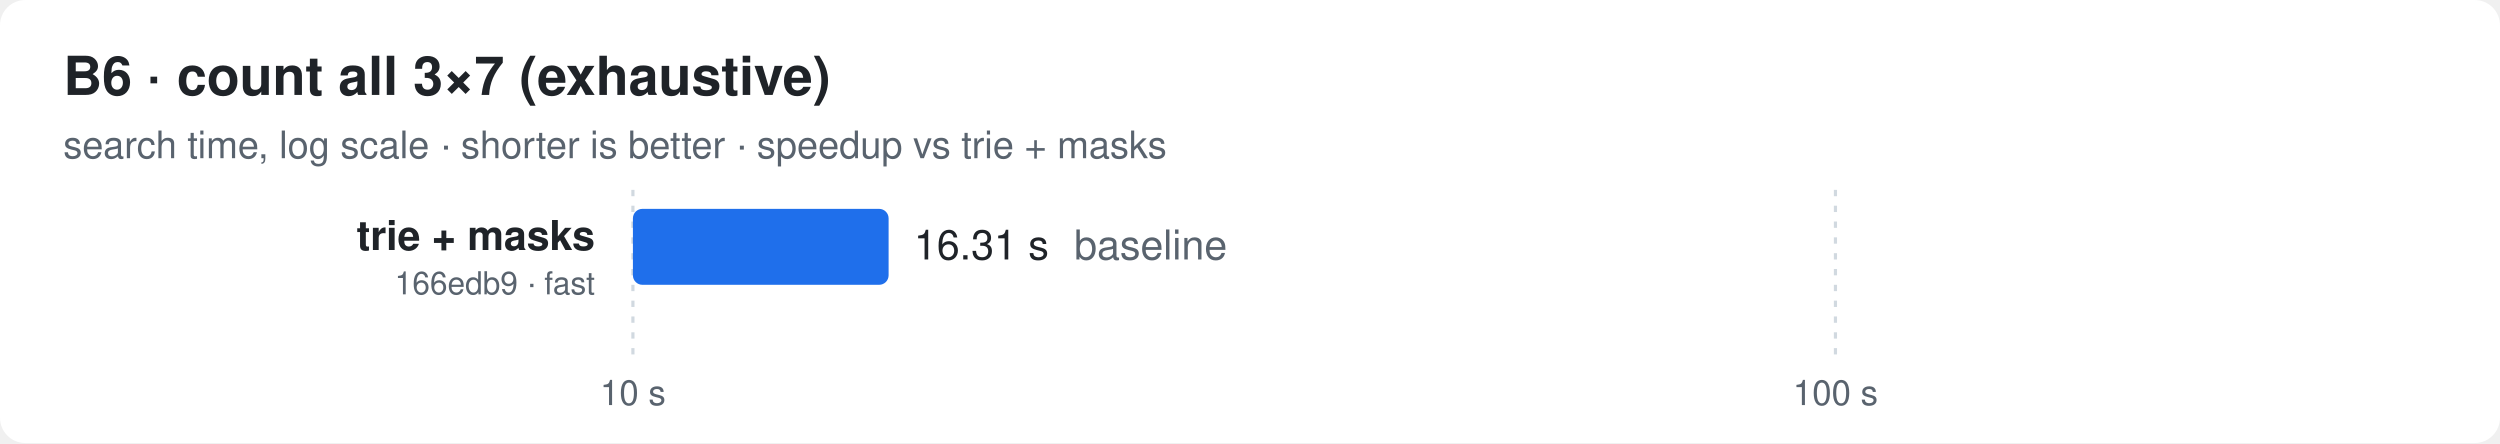
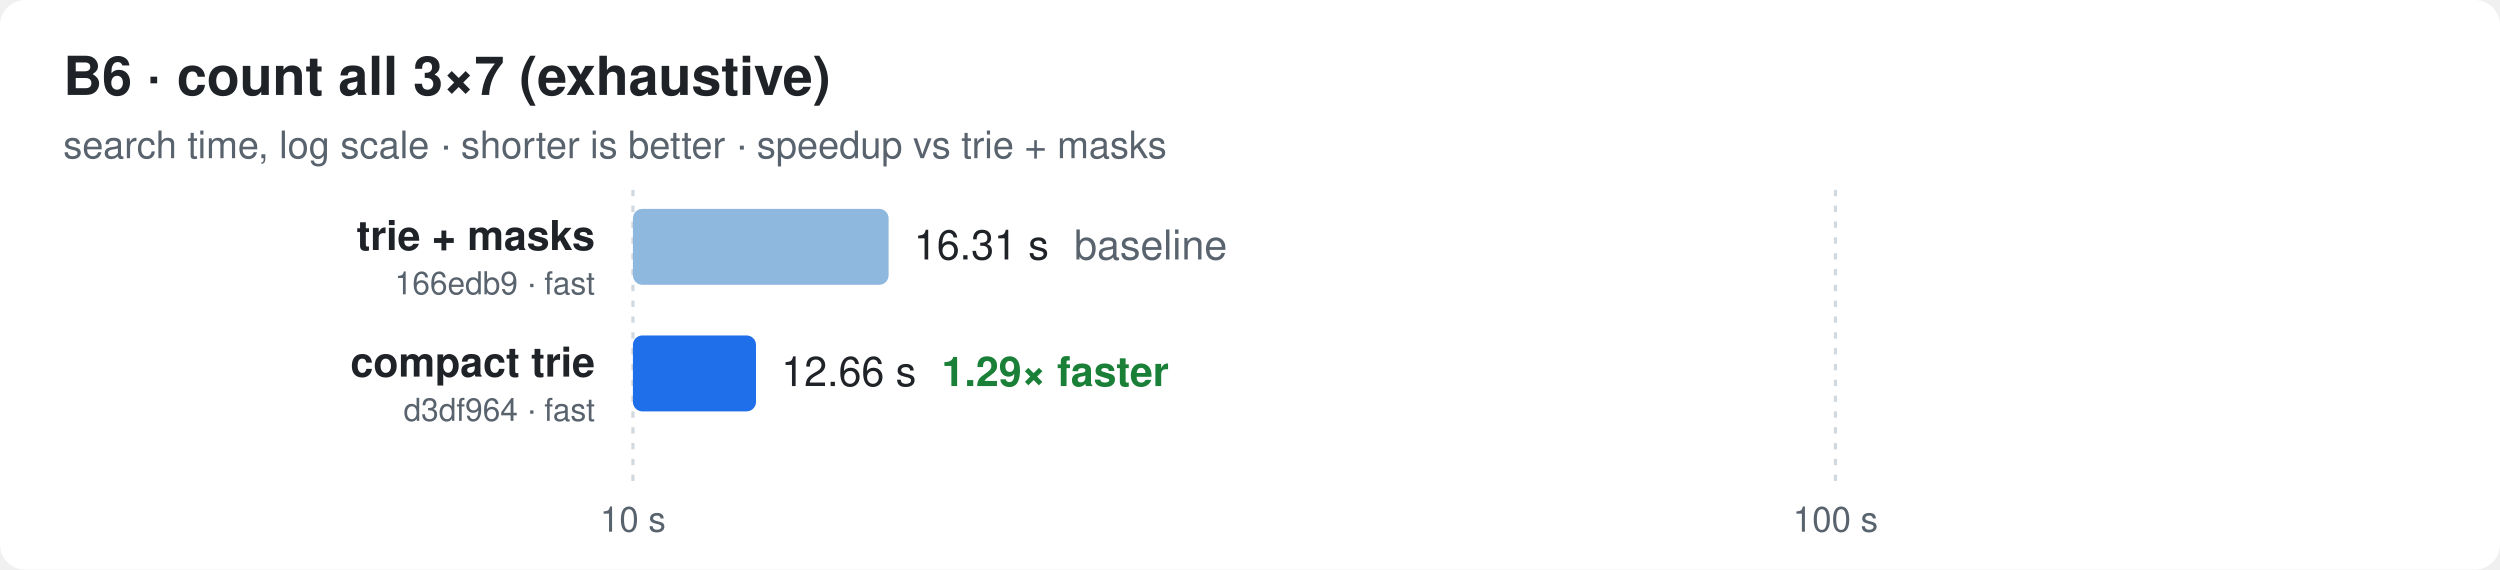
- <svg xmlns="http://www.w3.org/2000/svg" width="790" height="140" viewBox="0 0 790 140" font-family="ui-sans-serif,-apple-system,Segoe UI,Helvetica,Arial,sans-serif">
+ <svg xmlns="http://www.w3.org/2000/svg" width="790" height="180" viewBox="0 0 790 180" font-family="ui-sans-serif,-apple-system,Segoe UI,Helvetica,Arial,sans-serif">
  <style>
  .bg{fill:#ffffff} .t{fill:#1f2328} .m{fill:#59636e} .g{stroke:#d1d9e0}
  .bar{fill:#8fb8de} .best{fill:#1f6feb} .x{fill:#1a7f37;font-weight:600}
  @media (prefers-color-scheme: dark){
    .bg{fill:#0d1117} .t{fill:#e6edf3} .m{fill:#9198a1} .g{stroke:#30363d}
    .bar{fill:#2f5f8f} .best{fill:#4493f8} .x{fill:#3fb950}
  }
</style>
-   <rect class="bg" width="790" height="140" rx="8" />
+   <rect class="bg" width="790" height="180" rx="8" />
  <text class="t" x="20" y="30" font-size="17" font-weight="700">B6 · count all 3×7 (exhaustive)</text>
  <text class="m" x="20" y="50" font-size="12">search time, log scale · shorter is better · speedup vs trie + masks</text>
-   <line class="g" x1="200.0" x2="200.0" y1="60" y2="112" stroke-dasharray="2 3" />
-   <text class="m" x="200.0" y="128" font-size="11" text-anchor="middle">10 s</text>
-   <line class="g" x1="580.0" x2="580.0" y1="60" y2="112" stroke-dasharray="2 3" />
-   <text class="m" x="580.0" y="128" font-size="11" text-anchor="middle">100 s</text>
+   <line class="g" x1="200.0" x2="200.0" y1="60" y2="152" stroke-dasharray="2 3" />
+   <text class="m" x="200.0" y="168" font-size="11" text-anchor="middle">10 s</text>
+   <line class="g" x1="580.0" x2="580.0" y1="60" y2="152" stroke-dasharray="2 3" />
+   <text class="m" x="580.0" y="168" font-size="11" text-anchor="middle">100 s</text>
  <text class="t" x="188" y="79.0" font-size="13" font-weight="600" text-anchor="end">trie + masks</text>
  <text class="m" x="188" y="93.0" font-size="10" text-anchor="end">166edb9 · fast</text>
-   <rect class="best" x="200" y="66" width="80.8" height="24" rx="3" />
+   <rect class="bar" x="200" y="66" width="80.8" height="24" rx="3" />
  <text class="t" x="288.8" y="82.0" font-size="13">16.31 s<tspan class="m" dx="8">baseline</tspan>
  </text>
+   <text class="t" x="188" y="119.0" font-size="13" font-weight="600" text-anchor="end">compact trie</text>
+   <text class="m" x="188" y="133.0" font-size="10" text-anchor="end">d3df964 · fast</text>
+   <rect class="best" x="200" y="106" width="38.9" height="24" rx="3" />
+   <text class="t" x="246.9" y="122.0" font-size="13">12.66 s<tspan class="x" dx="8">1.29× faster</tspan>
+   </text>
</svg>
